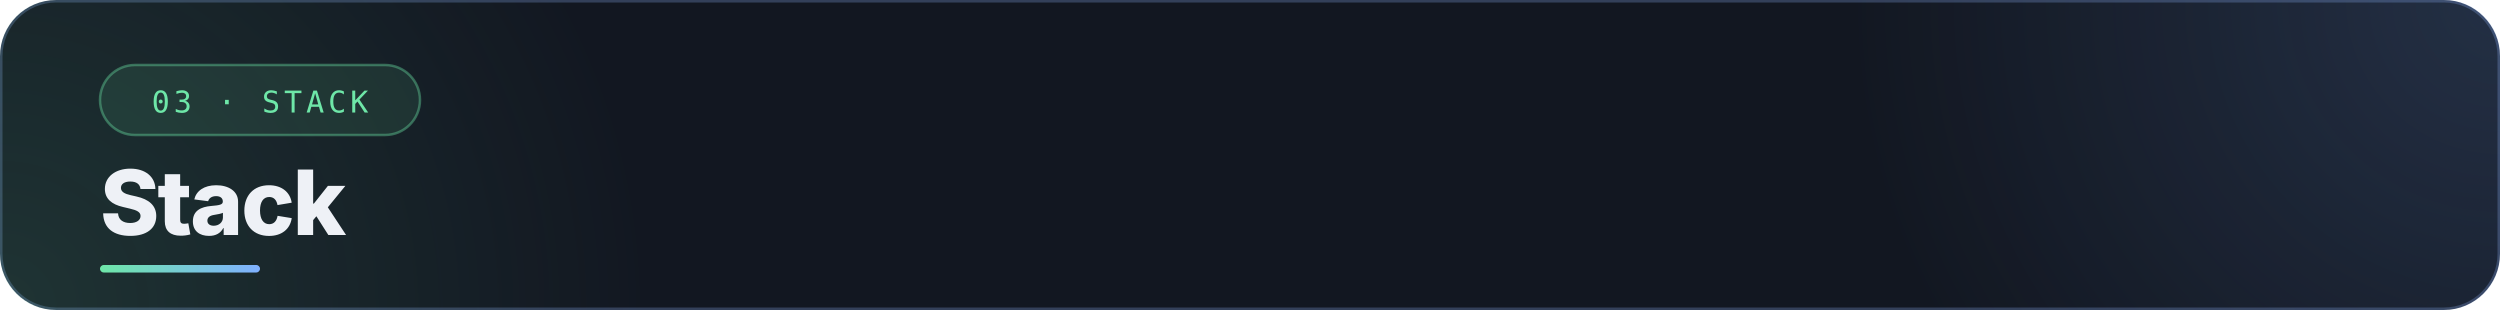
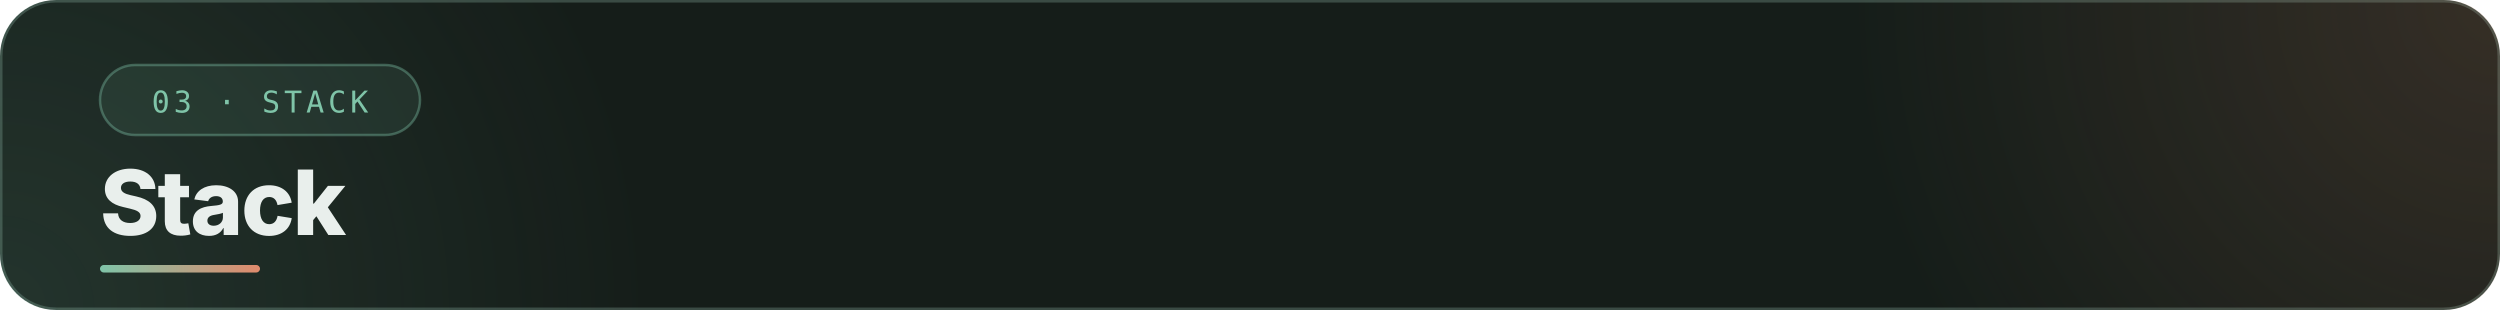
<svg xmlns="http://www.w3.org/2000/svg" width="1000" height="124" viewBox="0 0 1000 124" role="img" aria-label="03 · STACK: Stack">
  <defs>
    <linearGradient id="g" x1="0" y1="0" x2="1" y2="0">
-       <stop offset="0" stop-color="#6ee7a8" />
-       <stop offset="1" stop-color="#7fb0ff" />
+       <stop offset="0" stop-color="#7fc4a8" />
+       <stop offset="1" stop-color="#e08a6c" />
    </linearGradient>
    <radialGradient id="h1" gradientUnits="userSpaceOnUse" cx="1000" cy="0" r="260">
-       <stop offset="0" stop-color="#7fb0ff" stop-opacity="0.16" />
-       <stop offset="1" stop-color="#7fb0ff" stop-opacity="0" />
+       <stop offset="0" stop-color="#e08a6c" stop-opacity="0.16" />
+       <stop offset="1" stop-color="#e08a6c" stop-opacity="0" />
    </radialGradient>
    <radialGradient id="h2" gradientUnits="userSpaceOnUse" cx="0" cy="124" r="260">
-       <stop offset="0" stop-color="#6ee7a8" stop-opacity="0.14" />
-       <stop offset="1" stop-color="#6ee7a8" stop-opacity="0" />
+       <stop offset="0" stop-color="#7fc4a8" stop-opacity="0.14" />
+       <stop offset="1" stop-color="#7fc4a8" stop-opacity="0" />
    </radialGradient>
    <clipPath id="k">
      <rect width="1000" height="124" rx="22" />
    </clipPath>
  </defs>
-   <rect x="0.5" y="0.5" width="999" height="123" rx="22" fill="#121721" stroke="#33405a" />
+   <rect x="0.5" y="0.5" width="999" height="123" rx="22" fill="#151d19" stroke="#3a4b44" />
  <g clip-path="url(#k)">
    <rect width="1000" height="124" fill="url(#h1)" />
    <rect width="1000" height="124" fill="url(#h2)" />
  </g>
-   <rect x="40" y="26" width="128" height="28" rx="14" fill="#6ee7a8" fill-opacity="0.10" stroke="#6ee7a8" stroke-opacity="0.38" />
-   <text x="104" y="45" text-anchor="middle" font-family="'JetBrains Mono',Menlo,Consolas,monospace" font-size="12" letter-spacing="1.6" fill="#6ee7a8">03 · STACK</text>
-   <text x="40" y="94" font-family="Inter,'Segoe UI',-apple-system,Helvetica,Arial,sans-serif" font-size="36" font-weight="800" letter-spacing="-0.8" fill="#eef1f6">Stack</text>
+   <rect x="40" y="26" width="128" height="28" rx="14" fill="#7fc4a8" fill-opacity="0.10" stroke="#7fc4a8" stroke-opacity="0.38" />
+   <text x="104" y="45" text-anchor="middle" font-family="'JetBrains Mono',Menlo,Consolas,monospace" font-size="12" letter-spacing="1.6" fill="#7fc4a8">03 · STACK</text>
+   <text x="40" y="94" font-family="Inter,'Segoe UI',-apple-system,Helvetica,Arial,sans-serif" font-size="36" font-weight="800" letter-spacing="-0.8" fill="#e9efec">Stack</text>
  <rect x="40" y="106" width="64" height="3" rx="1.5" fill="url(#g)" />
</svg>
